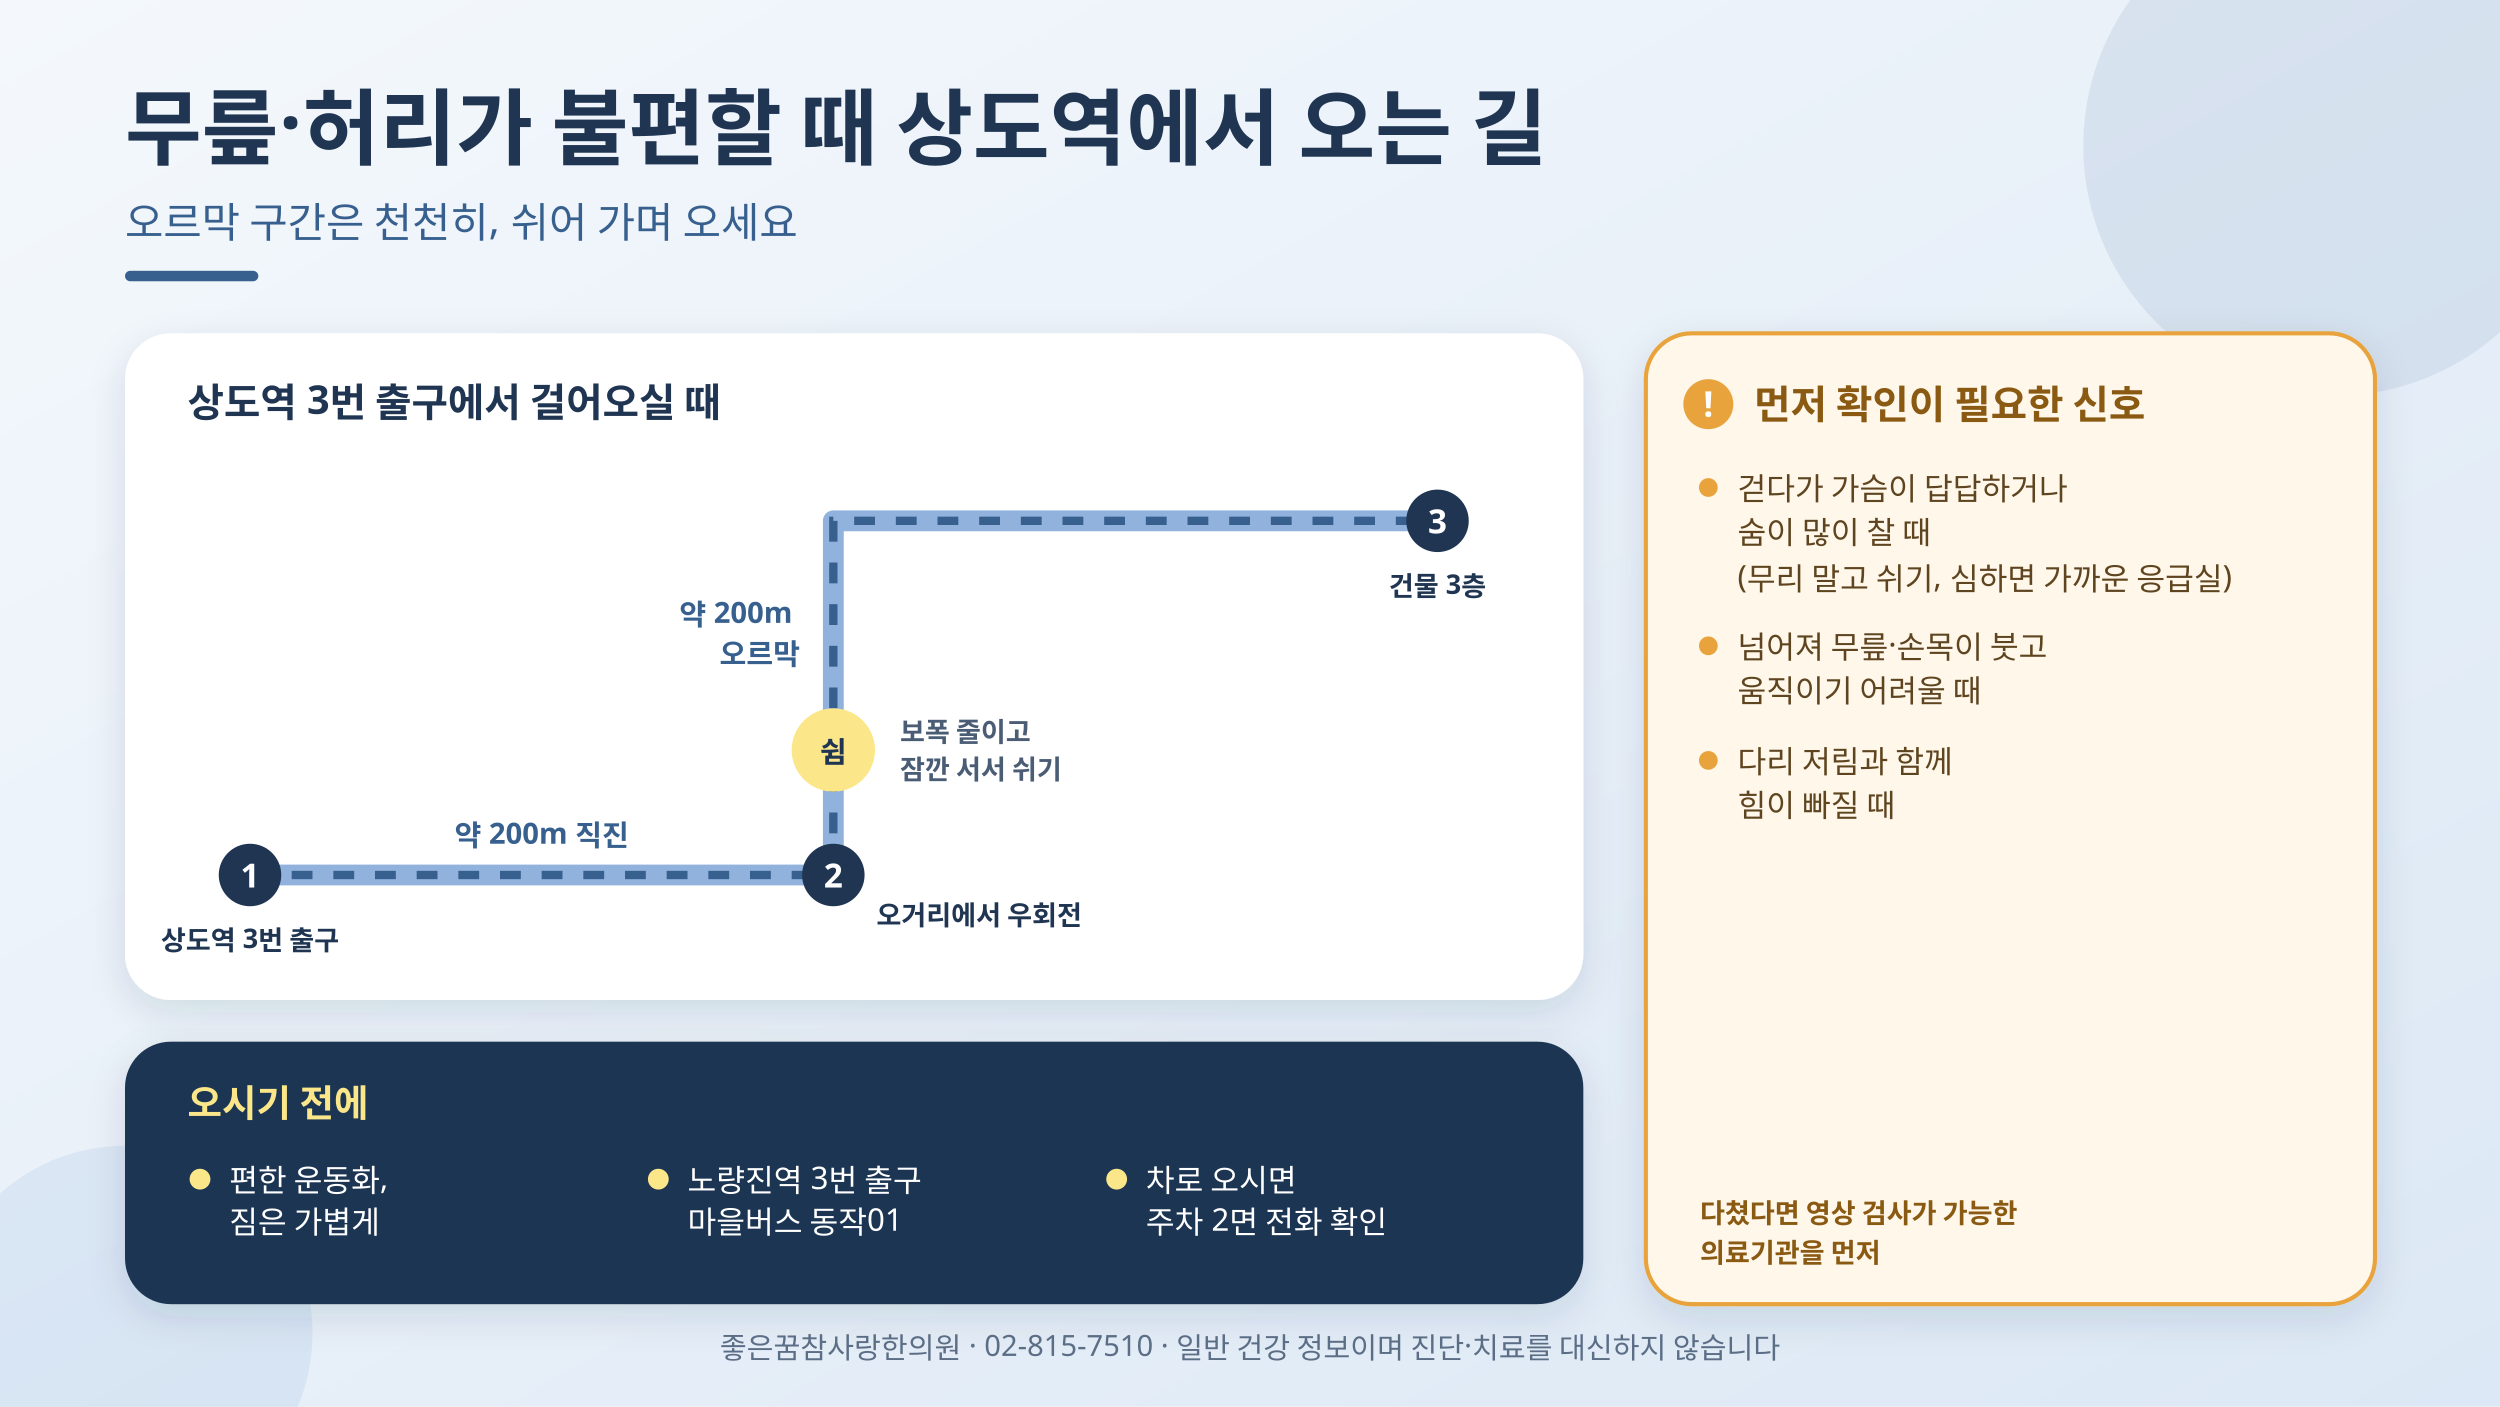
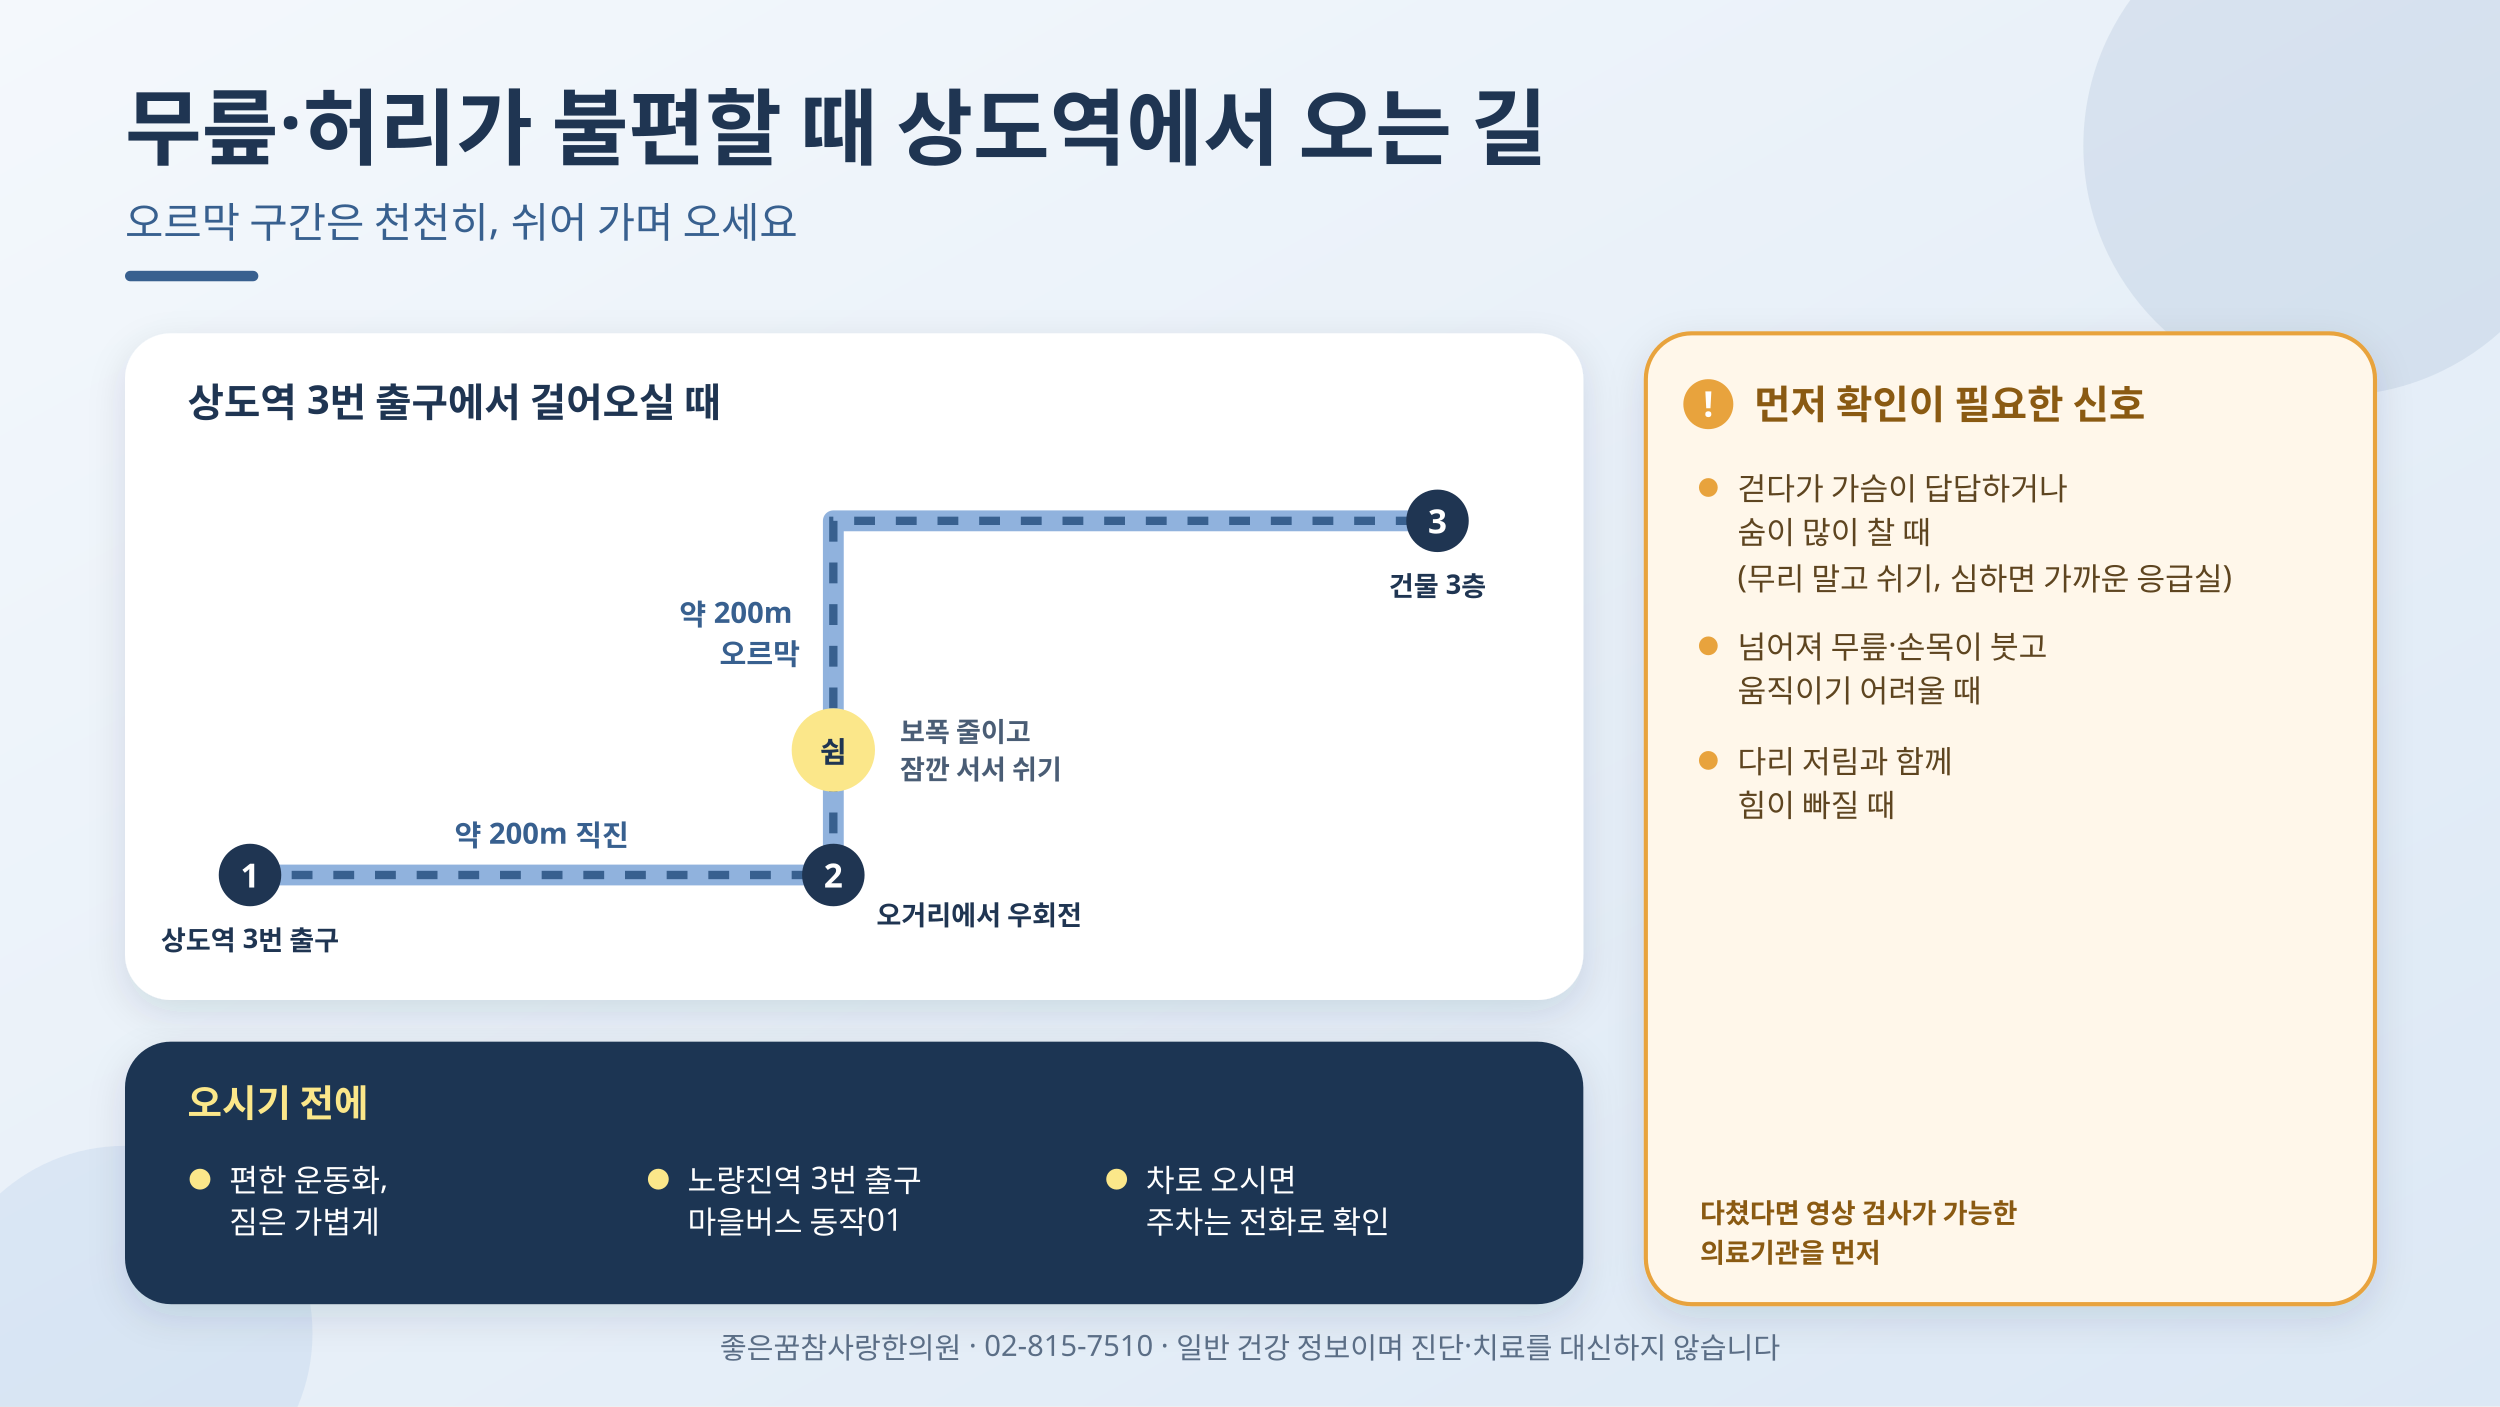
<svg xmlns="http://www.w3.org/2000/svg" viewBox="0 0 1200 675" width="1200" height="675">
  <defs>
    <linearGradient id="bg" x1="0" y1="0" x2="1" y2="1">
      <stop offset="0" stop-color="#F4F8FC" />
      <stop offset="1" stop-color="#DCE8F5" />
    </linearGradient>
    <filter id="sh" x="-10%" y="-10%" width="120%" height="130%">
      <feDropShadow dx="0" dy="6" stdDeviation="9" flood-color="#1F3552" flood-opacity="0.12" />
    </filter>
  </defs>
  <rect width="1200" height="675" fill="url(#bg)" />
  <circle cx="1120" cy="70" r="120" fill="#38608F" opacity="0.10" />
  <circle cx="60" cy="640" r="90" fill="#90B2DD" opacity="0.18" />
  <text x="60" y="76" font-family="'Nanum Myeongjo','Noto Serif KR','Malgun Gothic',serif" font-size="40" font-weight="800" fill="#1F3552" text-anchor="start">
    <tspan x="60" dy="0">무릎·허리가 불편할 때 상도역에서 오는 길</tspan>
  </text>
  <text x="60" y="114" font-family="'Noto Sans KR','Malgun Gothic','Apple SD Gothic Neo',sans-serif" font-size="20" font-weight="400" fill="#38608F" text-anchor="start">
    <tspan x="60" dy="0">오르막 구간은 천천히, 쉬어 가며 오세요</tspan>
  </text>
  <rect x="60" y="130" width="64" height="5" rx="2.5" fill="#38608F" />
  <rect x="60" y="160" width="700" height="320" rx="22" fill="#FFFFFF" filter="url(#sh)" />
  <text x="90" y="200" font-family="'Noto Sans KR','Malgun Gothic','Apple SD Gothic Neo',sans-serif" font-size="19" font-weight="800" fill="#1F3552" text-anchor="start">
    <tspan x="90" dy="0">상도역 3번 출구에서 걸어오실 때</tspan>
  </text>
  <path d="M120 420 H400 V250 H690" fill="none" stroke="#90B2DD" stroke-width="10" stroke-linecap="round" stroke-linejoin="round" />
  <path d="M120 420 H400 V250 H690" fill="none" stroke="#38608F" stroke-width="4" stroke-dasharray="10 10" />
  <circle cx="120" cy="420" r="15" fill="#1F3552" />
  <text x="120" y="426" font-family="'Noto Sans KR','Malgun Gothic','Apple SD Gothic Neo',sans-serif" font-size="16" font-weight="800" fill="#FFFFFF" text-anchor="middle">
    <tspan x="120" dy="0">1</tspan>
  </text>
  <text x="120" y="456" font-family="'Noto Sans KR','Malgun Gothic','Apple SD Gothic Neo',sans-serif" font-size="13" font-weight="700" fill="#1F3552" text-anchor="middle">
    <tspan x="120" dy="0">상도역 3번 출구</tspan>
  </text>
  <text x="260" y="406" font-family="'Noto Sans KR','Malgun Gothic','Apple SD Gothic Neo',sans-serif" font-size="14" font-weight="700" fill="#38608F" text-anchor="middle">
    <tspan x="260" dy="0">약 200m 직진</tspan>
  </text>
  <circle cx="400" cy="420" r="15" fill="#1F3552" />
  <text x="400" y="426" font-family="'Noto Sans KR','Malgun Gothic','Apple SD Gothic Neo',sans-serif" font-size="16" font-weight="800" fill="#FFFFFF" text-anchor="middle">
    <tspan x="400" dy="0">2</tspan>
  </text>
  <text x="470" y="444" font-family="'Noto Sans KR','Malgun Gothic','Apple SD Gothic Neo',sans-serif" font-size="13" font-weight="700" fill="#1F3552" text-anchor="middle">
    <tspan x="470" dy="0">오거리에서 우회전</tspan>
  </text>
  <text x="384" y="300" font-family="'Noto Sans KR','Malgun Gothic','Apple SD Gothic Neo',sans-serif" font-size="14" font-weight="700" fill="#38608F" text-anchor="end">
    <tspan x="384" dy="0">약 200m</tspan>
    <tspan x="384" dy="19">오르막</tspan>
  </text>
  <circle cx="400" cy="360" r="20" fill="#FBE78A" />
  <text x="400" y="366" font-family="'Noto Sans KR','Malgun Gothic','Apple SD Gothic Neo',sans-serif" font-size="14" font-weight="800" fill="#1F3552" text-anchor="middle">
    <tspan x="400" dy="0">쉼</tspan>
  </text>
  <text x="432" y="356" font-family="'Noto Sans KR','Malgun Gothic','Apple SD Gothic Neo',sans-serif" font-size="13" font-weight="600" fill="#4A5D75" text-anchor="start">
    <tspan x="432" dy="0">보폭 줄이고</tspan>
    <tspan x="432" dy="18">잠깐 서서 쉬기</tspan>
  </text>
  <circle cx="690" cy="250" r="15" fill="#1F3552" />
  <text x="690" y="256" font-family="'Noto Sans KR','Malgun Gothic','Apple SD Gothic Neo',sans-serif" font-size="16" font-weight="800" fill="#FFFFFF" text-anchor="middle">
    <tspan x="690" dy="0">3</tspan>
  </text>
  <text x="690" y="286" font-family="'Noto Sans KR','Malgun Gothic','Apple SD Gothic Neo',sans-serif" font-size="13" font-weight="700" fill="#1F3552" text-anchor="middle">
    <tspan x="690" dy="0">건물 3층</tspan>
  </text>
  <rect x="60" y="500" width="700" height="126" rx="22" fill="#1F3552" filter="url(#sh)" />
  <text x="90" y="536" font-family="'Noto Sans KR','Malgun Gothic','Apple SD Gothic Neo',sans-serif" font-size="18" font-weight="800" fill="#FBE78A" text-anchor="start">
    <tspan x="90" dy="0">오시기 전에</tspan>
  </text>
  <circle cx="96.0" cy="566" r="5" fill="#FBE78A" />
  <text x="110.0" y="572" font-family="'Noto Sans KR','Malgun Gothic','Apple SD Gothic Neo',sans-serif" font-size="15" font-weight="500" fill="#FFFFFF" text-anchor="start">
    <tspan x="110.0" dy="0">편한 운동화,</tspan>
    <tspan x="110.0" dy="20">짐은 가볍게</tspan>
  </text>
  <circle cx="316.0" cy="566" r="5" fill="#FBE78A" />
  <text x="330.0" y="572" font-family="'Noto Sans KR','Malgun Gothic','Apple SD Gothic Neo',sans-serif" font-size="15" font-weight="500" fill="#FFFFFF" text-anchor="start">
    <tspan x="330.0" dy="0">노량진역 3번 출구</tspan>
    <tspan x="330.0" dy="20">마을버스 동작01</tspan>
  </text>
  <circle cx="536.0" cy="566" r="5" fill="#FBE78A" />
  <text x="550.0" y="572" font-family="'Noto Sans KR','Malgun Gothic','Apple SD Gothic Neo',sans-serif" font-size="15" font-weight="500" fill="#FFFFFF" text-anchor="start">
    <tspan x="550.0" dy="0">차로 오시면</tspan>
-     <tspan x="550.0" dy="20">주차 2면 전화 확인</tspan>
+     <tspan x="550.0" dy="20">주차는 전화로 확인</tspan>
  </text>
  <rect x="790" y="160" width="350" height="466" rx="22" fill="#FFF7EA" stroke="#E8A33D" stroke-width="2" filter="url(#sh)" />
  <circle cx="820" cy="194" r="12" fill="#E8A33D" />
  <text x="820" y="200" font-family="'Noto Sans KR','Malgun Gothic','Apple SD Gothic Neo',sans-serif" font-size="17" font-weight="800" fill="#FFFFFF" text-anchor="middle">
    <tspan x="820" dy="0">!</tspan>
  </text>
  <text x="842" y="201" font-family="'Noto Sans KR','Malgun Gothic','Apple SD Gothic Neo',sans-serif" font-size="19" font-weight="800" fill="#8A5A12" text-anchor="start">
    <tspan x="842" dy="0">먼저 확인이 필요한 신호</tspan>
  </text>
  <circle cx="820" cy="234" r="4.5" fill="#E8A33D" />
  <text x="834" y="240" font-family="'Noto Sans KR','Malgun Gothic','Apple SD Gothic Neo',sans-serif" font-size="15" font-weight="500" fill="#5E4520" text-anchor="start">
    <tspan x="834" dy="0">걷다가 가슴이 답답하거나</tspan>
    <tspan x="834" dy="21">숨이 많이 찰 때</tspan>
    <tspan x="834" dy="21">(무리 말고 쉬기, 심하면 가까운 응급실)</tspan>
  </text>
  <circle cx="820" cy="310" r="4.5" fill="#E8A33D" />
  <text x="834" y="316" font-family="'Noto Sans KR','Malgun Gothic','Apple SD Gothic Neo',sans-serif" font-size="15" font-weight="500" fill="#5E4520" text-anchor="start">
    <tspan x="834" dy="0">넘어져 무릎·손목이 붓고</tspan>
    <tspan x="834" dy="21">움직이기 어려울 때</tspan>
  </text>
  <circle cx="820" cy="365" r="4.5" fill="#E8A33D" />
  <text x="834" y="371" font-family="'Noto Sans KR','Malgun Gothic','Apple SD Gothic Neo',sans-serif" font-size="15" font-weight="500" fill="#5E4520" text-anchor="start">
    <tspan x="834" dy="0">다리 저림과 함께</tspan>
    <tspan x="834" dy="21">힘이 빠질 때</tspan>
  </text>
  <text x="816" y="587" font-family="'Noto Sans KR','Malgun Gothic','Apple SD Gothic Neo',sans-serif" font-size="13" font-weight="700" fill="#8A5A12" text-anchor="start">
    <tspan x="816" dy="0">다쳤다면 영상 검사가 가능한</tspan>
    <tspan x="816" dy="19">의료기관을 먼저</tspan>
  </text>
  <text x="600" y="652" font-family="'Noto Sans KR','Malgun Gothic','Apple SD Gothic Neo',sans-serif" font-size="14" font-weight="400" fill="#5B6E86" text-anchor="middle">
    <tspan x="600" dy="0">좋은꿈참사랑한의원 · 02-815-7510 · 일반 건강 정보이며 진단·치료를 대신하지 않습니다</tspan>
  </text>
</svg>
